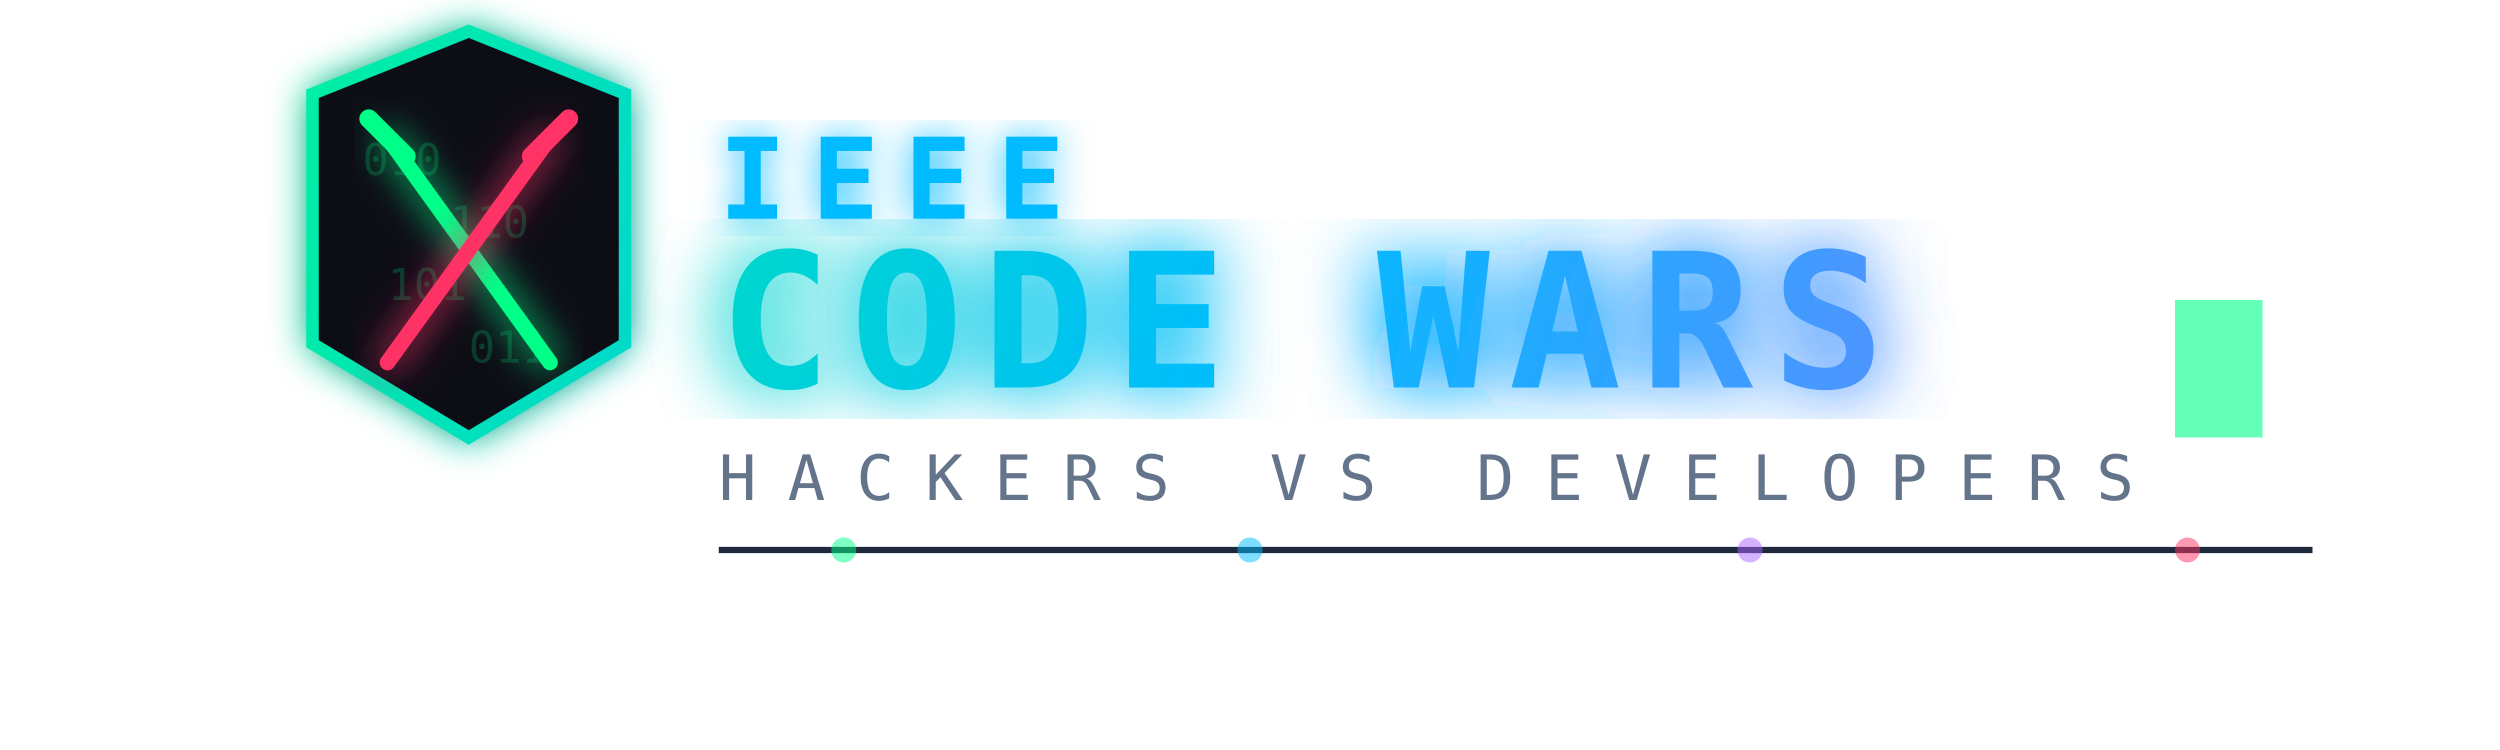
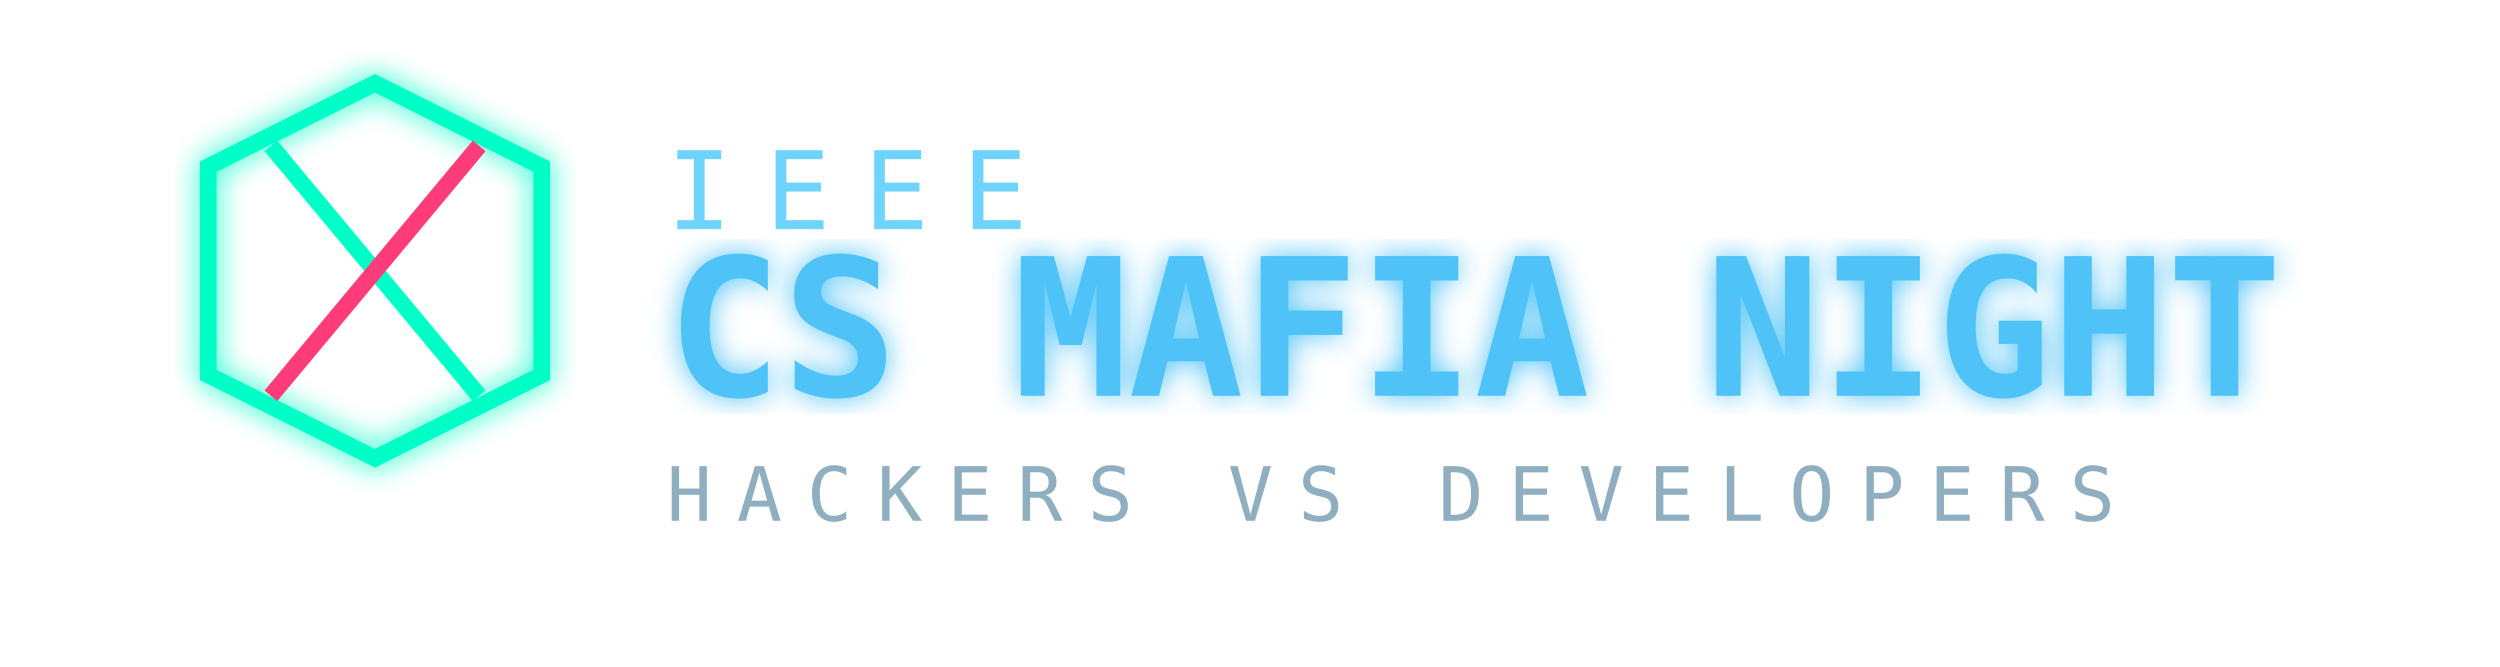
- <svg xmlns="http://www.w3.org/2000/svg" viewBox="0 0 400 120" fill="none">
+ <svg xmlns="http://www.w3.org/2000/svg" width="600" height="160" viewBox="0 0 600 160">
  <defs>
-     <linearGradient id="glow" x1="0" y1="0" x2="400" y2="120" gradientUnits="userSpaceOnUse">
-       <stop offset="0%" stop-color="#00ff88" />
-       <stop offset="50%" stop-color="#00bbff" />
-       <stop offset="100%" stop-color="#aa66ff" />
-     </linearGradient>
-     <filter id="neon" x="-20%" y="-20%" width="140%" height="140%">
-       <feGaussianBlur stdDeviation="3" result="blur" />
+     <filter id="glow">
+       <feGaussianBlur stdDeviation="3.5" result="coloredBlur" />
      <feMerge>
-         <feMergeNode in="blur" />
-         <feMergeNode in="SourceGraphic" />
-       </feMerge>
-     </filter>
-     <filter id="neonStrong" x="-20%" y="-20%" width="140%" height="140%">
-       <feGaussianBlur stdDeviation="6" result="blur" />
-       <feMerge>
-         <feMergeNode in="blur" />
-         <feMergeNode in="blur" />
+         <feMergeNode in="coloredBlur" />
        <feMergeNode in="SourceGraphic" />
      </feMerge>
    </filter>
  </defs>
-   <path d="M50 15 L75 5 L100 15 L100 55 L75 70 L50 55 Z" fill="#0a0e17" stroke="url(#glow)" stroke-width="2" filter="url(#neon)" />
-   <text x="58" y="28" fill="#00ff8830" font-family="monospace" font-size="7">010</text>
-   <text x="72" y="38" fill="#00ff8830" font-family="monospace" font-size="7">110</text>
-   <text x="62" y="48" fill="#00ff8830" font-family="monospace" font-size="7">101</text>
-   <text x="75" y="58" fill="#00ff8830" font-family="monospace" font-size="7">011</text>
-   <line x1="62" y1="22" x2="88" y2="58" stroke="#00ff88" stroke-width="2.5" stroke-linecap="round" filter="url(#neon)" />
-   <line x1="88" y1="22" x2="62" y2="58" stroke="#ff3366" stroke-width="2.5" stroke-linecap="round" filter="url(#neon)" />
-   <line x1="59" y1="19" x2="65" y2="25" stroke="#00ff88" stroke-width="3" stroke-linecap="round" />
-   <line x1="91" y1="19" x2="85" y2="25" stroke="#ff3366" stroke-width="3" stroke-linecap="round" />
-   <text x="115" y="35" font-family="monospace" font-weight="900" font-size="18" fill="#00bbff" letter-spacing="4" filter="url(#neon)">IEEE</text>
-   <text x="115" y="62" font-family="monospace" font-weight="900" font-size="30" fill="url(#glow)" letter-spacing="3" filter="url(#neonStrong)">CODE WARS</text>
-   <text x="115" y="80" font-family="monospace" font-weight="400" font-size="10" fill="#64748b" letter-spacing="5">HACKERS VS DEVELOPERS</text>
-   <rect x="348" y="48" width="14" height="22" fill="#00ff88" opacity="0.6">
-     <animate attributeName="opacity" values="0.6;0;0.6" dur="1.2s" repeatCount="indefinite" />
-   </rect>
-   <line x1="115" y1="88" x2="370" y2="88" stroke="#1e293b" stroke-width="1" />
-   <circle cx="135" cy="88" r="2" fill="#00ff88" opacity="0.5" />
-   <circle cx="200" cy="88" r="2" fill="#00bbff" opacity="0.5" />
-   <circle cx="280" cy="88" r="2" fill="#aa66ff" opacity="0.5" />
-   <circle cx="350" cy="88" r="2" fill="#ff3366" opacity="0.5" />
+   <polygon points="50,40 90,20 130,40 130,90 90,110 50,90" stroke="#00FFC6" stroke-width="4" fill="none" filter="url(#glow)" />
+   <line x1="65" y1="35" x2="115" y2="95" stroke="#00FFC6" stroke-width="4" />
+   <line x1="115" y1="35" x2="65" y2="95" stroke="#FF3C7A" stroke-width="4" />
+   <text x="160" y="55" fill="#6FD3FF" font-size="26" font-family="monospace" letter-spacing="8">
+ IEEE
+ </text>
+   <text x="160" y="95" fill="#4FC3F7" font-size="46" font-family="monospace" font-weight="bold" filter="url(#glow)">
+ CS MAFIA NIGHT
+ </text>
+   <text x="160" y="125" fill="#8FAFC0" font-size="18" font-family="monospace" letter-spacing="6">
+ HACKERS VS DEVELOPERS
+ </text>
</svg>
